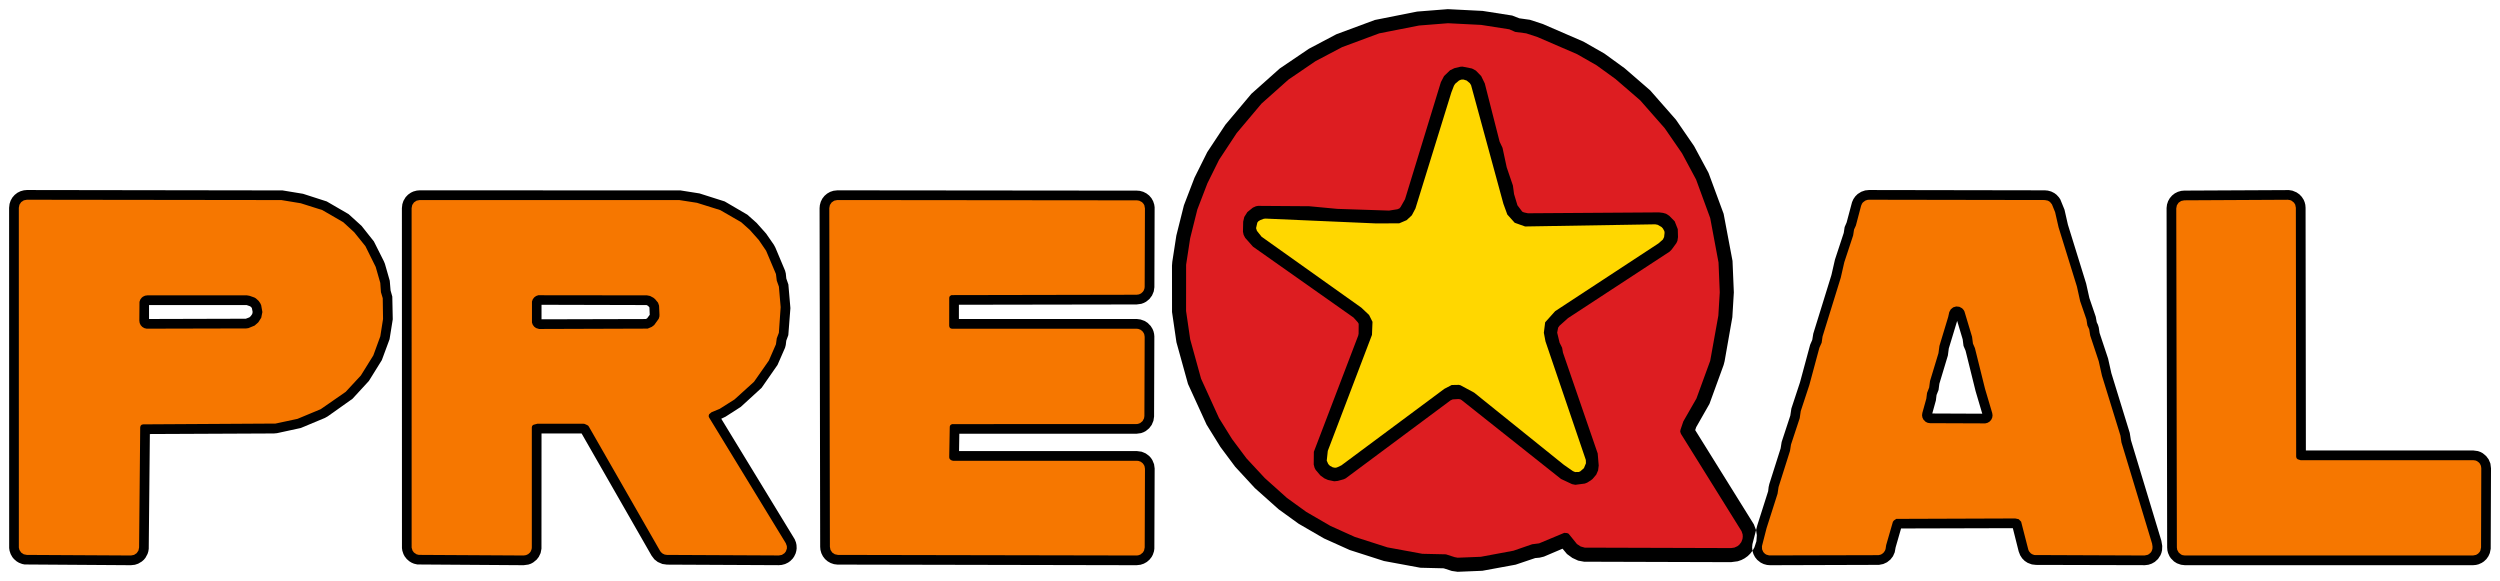
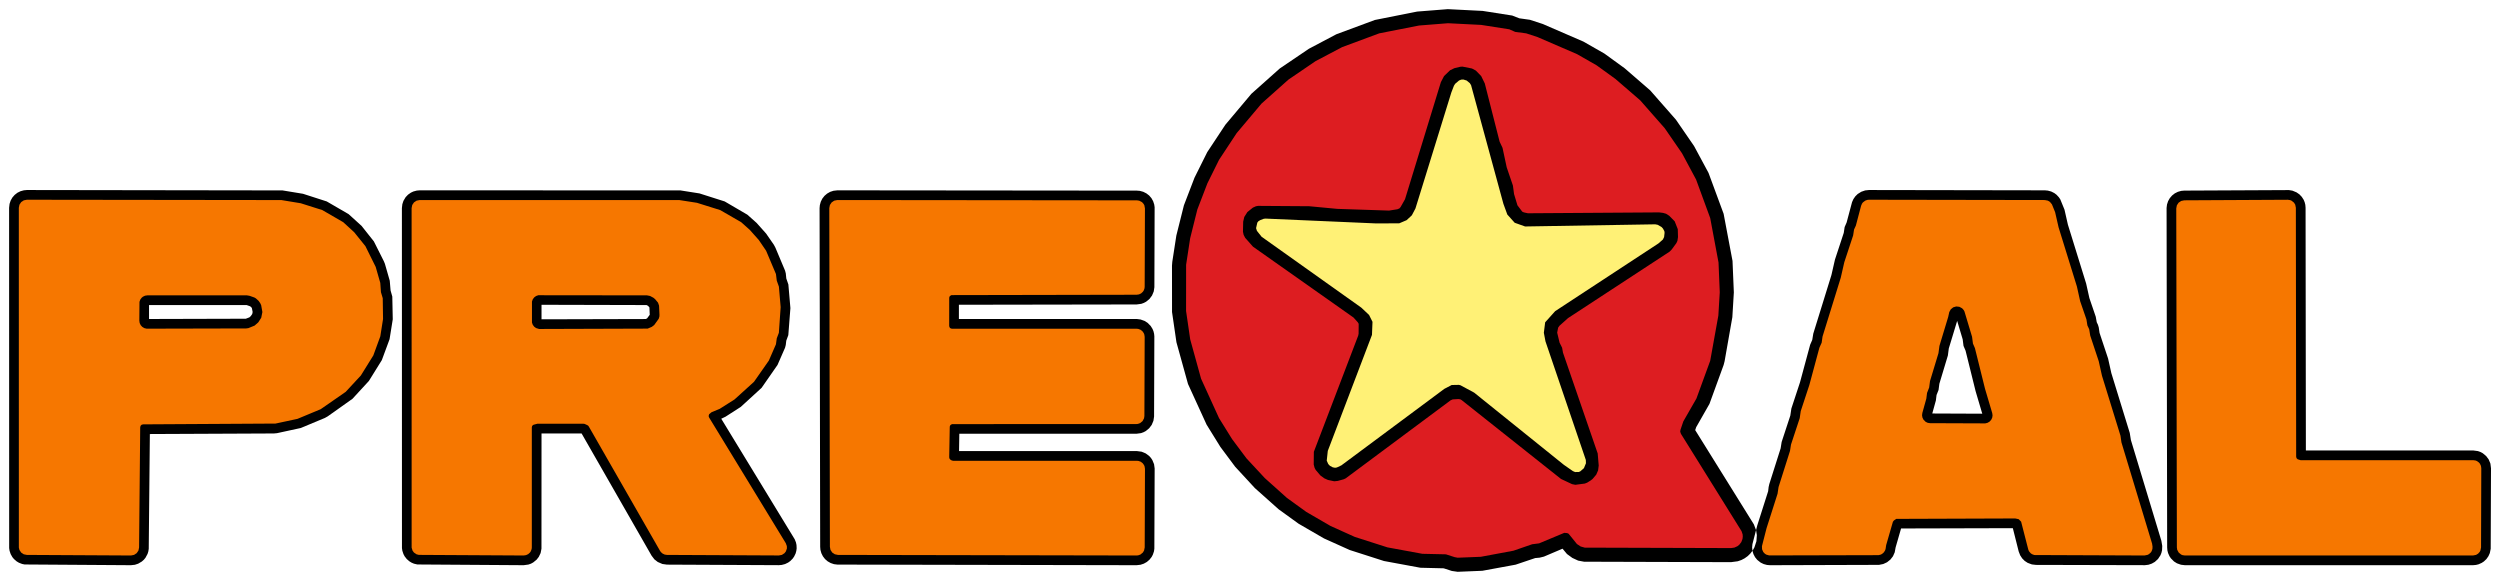
<svg xmlns="http://www.w3.org/2000/svg" viewBox="-6 -580 8236 1914">
  <path fill="#000000" fill-rule="evenodd" d="M 24.2,1225.7 L 25.5,1234.5 L 29.1,1245.3 L 34.7,1255.3 L 40.0,1261.7 L 48.6,1269.2 L 56.2,1273.8 L 66.8,1277.9 L 75.0,1279.6 L 425.3,1282.0 L 438.3,1280.6 L 449.2,1277.0 L 461.2,1269.9 L 467.9,1264.0 L 473.2,1257.6 L 480.1,1244.8 L 482.6,1236.9 L 484.0,1228.1 L 487.7,849.9 L 896.4,848.0 L 906.7,847.0 L 984.9,830.0 L 1064.3,796.9 L 1073.7,791.6 L 1155.2,733.8 L 1209.2,675.1 L 1251.9,606.4 L 1277.4,537.5 L 1287.9,471.9 L 1286.4,397.0 L 1280.7,376.8 L 1278.0,344.8 L 1262.0,289.0 L 1258.5,280.5 L 1225.7,215.3 L 1185.1,164.1 L 1142.4,125.4 L 1070.4,83.6 L 992.2,58.4 L 924.8,47.3 L 82.6,46.0 L 72.7,46.9 L 61.7,49.9 L 51.4,55.0 L 42.3,62.1 L 34.8,70.7 L 29.1,80.7 L 25.5,91.6 L 24.0,104.6 L 24.2,1225.7 M 485.0,425.0 L 806.6,425.0 L 818.2,429.1 L 822.3,432.7 L 823.8,435.1 L 826.3,447.8 L 825.0,454.4 L 820.3,461.2 L 815.8,465.4 L 803.9,470.0 L 485.0,470.9 L 485.0,425.0 M 1318.2,1225.7 L 1319.5,1234.5 L 1323.1,1245.3 L 1327.0,1252.7 L 1334.0,1261.7 L 1342.6,1269.2 L 1350.2,1273.8 L 1357.8,1277.0 L 1369.0,1279.6 L 1719.1,1282.0 L 1734.7,1279.9 L 1743.1,1277.0 L 1750.5,1273.0 L 1761.8,1263.8 L 1768.9,1254.7 L 1775.0,1242.0 L 1777.8,1227.6 L 1778.0,848.0 L 1910.0,848.0 L 2140.6,1250.6 L 2149.8,1262.7 L 2160.9,1271.4 L 2176.2,1278.0 L 2191.2,1280.1 L 2559.7,1281.9 L 2569.4,1281.1 L 2580.4,1278.2 L 2590.5,1273.3 L 2597.6,1268.2 L 2605.5,1260.2 L 2610.2,1253.4 L 2615.1,1243.3 L 2617.4,1234.8 L 2618.5,1226.7 L 2618.0,1215.4 L 2616.2,1206.9 L 2612.0,1196.4 L 2370.1,799.5 L 2384.1,792.8 L 2434.4,760.5 L 2503.0,697.7 L 2555.5,622.2 L 2580.3,565.5 L 2582.6,556.6 L 2584.3,542.3 L 2591.0,524.1 L 2597.9,435.0 L 2591.2,357.1 L 2584.4,337.5 L 2582.7,320.7 L 2580.4,311.8 L 2548.5,235.9 L 2543.1,225.9 L 2517.8,189.4 L 2486.7,154.5 L 2456.0,127.2 L 2381.4,83.6 L 2298.4,57.2 L 2235.7,47.3 L 1376.6,47.0 L 1366.7,47.9 L 1355.6,50.9 L 1347.6,54.7 L 1338.2,61.3 L 1330.3,69.6 L 1323.1,81.7 L 1319.5,92.6 L 1318.0,105.6 L 1318.2,1225.7 M 1778.0,424.1 L 2124.0,425.0 L 2128.9,427.6 L 2133.5,432.7 L 2134.5,457.0 L 2125.8,468.8 L 2121.4,471.0 L 1778.0,471.9 L 1778.0,424.1 M 2696.0,1221.6 L 2696.8,1231.4 L 2699.9,1242.5 L 2705.0,1252.7 L 2712.0,1261.8 L 2720.7,1269.3 L 2730.6,1274.9 L 2741.5,1278.6 L 2752.8,1280.0 L 3738.4,1282.0 L 3751.4,1280.5 L 3762.2,1276.9 L 3772.2,1271.3 L 3780.9,1263.8 L 3788.0,1254.8 L 3791.9,1247.4 L 3795.6,1236.6 L 3796.9,1227.8 L 3797.9,963.2 L 3795.9,949.2 L 3790.3,935.7 L 3785.7,928.7 L 3779.8,922.1 L 3768.4,913.7 L 3754.9,908.1 L 3739.4,906.0 L 3153.5,906.0 L 3154.4,849.0 L 3737.5,849.0 L 3753.0,846.9 L 3761.3,843.9 L 3768.7,840.0 L 3779.9,830.8 L 3788.3,819.5 L 3793.9,806.1 L 3796.0,792.2 L 3796.9,528.2 L 3796.1,519.9 L 3794.0,511.2 L 3790.8,503.5 L 3784.7,493.7 L 3774.4,483.4 L 3764.6,477.2 L 3751.4,472.5 L 3740.0,471.0 L 3153.0,471.0 L 3153.0,424.0 L 3738.6,423.0 L 3754.0,420.9 L 3762.3,417.9 L 3769.7,414.0 L 3780.9,404.8 L 3789.3,393.5 L 3794.9,380.1 L 3797.0,366.2 L 3797.8,102.6 L 3796.5,93.8 L 3792.9,82.8 L 3787.3,72.8 L 3779.8,64.1 L 3770.7,57.1 L 3760.4,51.9 L 3749.3,48.8 L 3739.4,48.0 L 2752.6,47.0 L 2739.7,48.5 L 2728.8,52.1 L 2718.8,57.8 L 2710.1,65.3 L 2703.0,74.4 L 2697.9,84.7 L 2694.9,95.8 L 2694.0,105.7 L 2696.0,1221.6 M 3856.015,282.343 L 3855.0,295.099 L 3855.145,447.884 L 3869.641,547.469 L 3907.764,685.034 L 3969.081,819.119 L 4014.453,892.322 L 4063.158,957.698 L 4128.099,1028.002 L 4206.231,1097.726 L 4272.041,1145.272 L 4355.826,1193.833 L 4440.481,1231.956 L 4553.403,1268.196 L 4673.282,1290.374 L 4750.109,1292.258 L 4776.927,1300.956 L 4796.061,1303.71 L 4877.527,1300.376 L 4987.114,1280.227 L 5051.62,1258.484 L 5066.116,1257.179 L 5080.322,1253.7 L 5141.638,1227.608 L 5156.279,1245.147 L 5173.964,1258.049 L 5193.098,1266.891 L 5212.522,1270.515 L 5696.679,1271.965 L 5718.857,1269.065 L 5730.889,1264.862 L 5741.47,1259.353 L 5751.762,1251.96 L 5760.315,1243.553 L 5767.997,1233.551 L 5773.796,1223.114 L 5780.319,1203.255 L 5781.768,1183.106 L 5779.304,1166.871 L 5771.911,1147.446 L 5578.684,836.949 L 5581.873,827.381 L 5625.65,750.554 L 5672.326,622.412 L 5675.515,610.091 L 5701.027,464.989 L 5705.956,383.378 L 5701.607,279.589 L 5672.326,124.34 L 5622.606,-10.325 L 5574.915,-98.894 L 5515.048,-185.868 L 5430.248,-282.409 L 5346.173,-355.178 L 5279.203,-403.738 L 5210.348,-443.022 L 5075.973,-501.149 L 5034.225,-514.775 L 4999.146,-519.704 L 4975.808,-528.836 L 4878.396,-544.057 L 4763.735,-549.855 L 4662.7,-541.882 L 4523.397,-514.196 L 4396.414,-467.085 L 4306.106,-419.394 L 4210.145,-354.453 L 4116.647,-271.103 L 4030.833,-169.053 L 3971.111,-78.745 L 3929.218,5.33 L 3894.283,96.363 L 3869.351,195.949 L 3856.015,282.343 M 5767.178,1212.7 L 5766.178,1223.9 L 5767.378,1235.1 L 5770.678,1245.8 L 5775.978,1255.8 L 5783.078,1264.5 L 5794.278,1273.4 L 5804.378,1278.3 L 5815.278,1281.2 L 5824.878,1282.0 L 6184.178,1280.9 L 6198.178,1278.1 L 6210.678,1272.3 L 6221.778,1263.4 L 6230.178,1252.6 L 6235.978,1239.5 L 6238.878,1223.5 L 6256.878,1161.0 L 6625.078,1160.0 L 6644.378,1236.8 L 6649.278,1249.4 L 6655.778,1259.4 L 6664.078,1267.8 L 6673.978,1274.3 L 6687.678,1279.4 L 6701.078,1281.0 L 7060.378,1281.9 L 7071.878,1280.5 L 7082.778,1276.8 L 7092.878,1271.1 L 7103.378,1261.5 L 7111.478,1249.2 L 7114.578,1241.4 L 7116.678,1232.7 L 7117.278,1218.5 L 7114.378,1201.4 L 7013.978,869.5 L 7010.278,846.2 L 6949.578,649.1 L 6938.878,601.2 L 6910.778,516.7 L 6908.178,498.8 L 6905.578,490.1 L 6901.478,481.5 L 6898.278,463.5 L 6877.278,402.0 L 6866.678,354.4 L 6806.478,160.0 L 6795.278,110.7 L 6781.478,76.9 L 6776.778,69.9 L 6768.978,61.5 L 6761.778,56.1 L 6751.478,50.9 L 6740.378,47.9 L 6730.478,47.0 L 6150.978,46.0 L 6138.578,47.3 L 6125.878,51.7 L 6113.978,59.1 L 6106.178,66.8 L 6099.878,75.9 L 6095.378,85.9 L 6077.478,153.1 L 6070.978,168.0 L 6068.078,187.1 L 6039.078,275.2 L 6027.478,326.0 L 5967.678,519.1 L 5964.278,539.8 L 5957.378,555.7 L 5923.878,679.6 L 5895.478,765.9 L 5891.978,789.2 L 5863.478,876.0 L 5860.078,897.2 L 5822.778,1014.8 L 5820.578,1024.5 L 5818.978,1038.3 L 5782.978,1151.4 L 5767.178,1212.7 M 6359.678,782.2 L 6371.578,739.3 L 6373.778,721.3 L 6380.378,704.7 L 6383.078,684.1 L 6411.078,591.2 L 6414.078,568.1 L 6441.678,477.1 L 6459.878,538.0 L 6462.578,559.4 L 6469.378,575.4 L 6502.478,708.9 L 6524.378,782.9 L 6359.678,782.2 M 7189.778,47.9 L 7179.878,48.8 L 7168.878,51.9 L 7158.678,57.0 L 7149.678,64.1 L 7142.178,72.8 L 7136.578,82.7 L 7132.978,93.6 L 7131.578,105.0 L 7133.478,1223.5 L 7134.278,1233.4 L 7136.478,1242.0 L 7141.178,1252.5 L 7145.778,1259.4 L 7156.078,1269.7 L 7165.778,1275.8 L 7179.078,1280.5 L 7191.978,1282.0 L 8140.978,1282.0 L 8150.878,1281.1 L 8159.478,1279.0 L 8169.878,1274.3 L 8176.878,1269.7 L 8185.178,1261.9 L 8191.778,1252.5 L 8196.478,1242.1 L 8199.378,1227.8 L 8200.378,962.8 L 8198.378,947.2 L 8192.778,933.7 L 8184.378,922.4 L 8173.178,913.1 L 8165.778,909.1 L 8157.378,906.1 L 8141.878,904.0 L 7590.478,904.0 L 7589.478,104.6 L 7588.678,94.7 L 7586.478,86.1 L 7583.278,78.3 L 7577.078,68.6 L 7569.178,60.3 L 7559.678,53.7 L 7546.178,48.1 L 7534.778,46.2 L 7189.778,47.9" />
  <path fill="#F67700" fill-rule="evenodd" d="M 56.1,1224.1 L 58.0,1231.7 L 63.7,1240.3 L 72.3,1246.1 L 82.4,1248.1 L 425.5,1250.0 L 435.7,1248.0 L 444.3,1242.3 L 450.1,1233.8 L 452.2,1223.6 L 455.9,827.8 L 457.1,822.8 L 460.8,819.1 L 465.8,818.0 L 901.7,815.4 L 974.0,799.9 L 1050.4,768.1 L 1132.9,710.9 L 1182.9,656.9 L 1223.9,590.9 L 1246.9,528.0 L 1255.9,471.0 L 1254.9,402.4 L 1249.0,382.6 L 1246.8,352.0 L 1231.7,299.3 L 1197.9,231.1 L 1160.9,185.1 L 1124.9,152.1 L 1055.9,112.1 L 984.8,89.6 L 921.0,79.1 L 82.6,78.0 L 72.4,80.0 L 63.8,85.8 L 58.0,94.4 L 56.0,104.6 L 56.1,1224.1 M 807.5,393.0 L 816.2,394.5 L 832.3,400.2 L 837.0,403.0 L 846.1,411.3 L 851.3,418.8 L 854.4,425.5 L 858.4,448.0 L 854.6,466.8 L 844.9,481.9 L 832.8,492.6 L 812.3,501.0 L 805.0,502.0 L 477.0,502.8 L 469.4,500.9 L 462.7,496.9 L 457.5,491.2 L 454.1,484.1 L 453.0,476.4 L 453.5,414.4 L 456.1,407.0 L 460.8,400.8 L 464.8,397.5 L 471.9,394.1 L 479.6,393.0 L 807.5,393.0 M 1350.1,1224.2 L 1353.1,1234.0 L 1357.7,1240.3 L 1366.3,1246.1 L 1373.8,1248.0 L 1719.3,1250.0 L 1727.0,1248.8 L 1734.1,1245.5 L 1739.9,1240.3 L 1742.8,1236.0 L 1745.5,1228.6 L 1746.0,1223.4 L 1746.0,828.5 L 1746.7,824.3 L 1748.7,821.3 L 1751.7,819.3 L 1764.1,816.0 L 1916.2,816.0 L 1919.9,816.5 L 1928.7,820.5 L 1931.7,822.4 L 1933.8,825.2 L 2168.4,1234.7 L 2171.3,1238.8 L 2177.0,1243.8 L 2183.8,1247.0 L 2191.3,1248.1 L 2559.9,1249.9 L 2569.9,1248.0 L 2578.5,1242.4 L 2583.1,1236.4 L 2586.4,1226.7 L 2586.2,1219.1 L 2582.7,1209.5 L 2330.1,795.5 L 2328.5,790.7 L 2330.1,784.8 L 2337.7,778.3 L 2365.0,766.9 L 2413.9,735.9 L 2477.9,677.9 L 2526.9,607.9 L 2550.3,554.2 L 2553.0,534.5 L 2559.9,516.4 L 2565.8,431.9 L 2560.0,364.3 L 2553.0,344.6 L 2550.3,322.8 L 2517.9,246.1 L 2493.8,210.7 L 2464.0,177.2 L 2435.9,152.1 L 2366.9,112.2 L 2290.0,88.1 L 2232.0,79.1 L 1376.6,79.0 L 1366.4,81.0 L 1357.8,86.8 L 1352.0,95.4 L 1350.0,105.6 L 1350.1,1224.2 M 2125.4,393.0 L 2135.5,395.0 L 2146.8,401.0 L 2152.2,405.6 L 2161.8,417.1 L 2165.2,426.9 L 2166.6,457.6 L 2166.3,462.8 L 2164.1,470.1 L 2149.2,490.8 L 2141.3,496.8 L 2127.6,502.6 L 1770.0,503.8 L 1760.1,500.8 L 1753.8,496.2 L 1749.1,489.9 L 1746.5,482.6 L 1746.5,413.4 L 1749.1,406.1 L 1753.8,399.8 L 1760.1,395.2 L 1767.4,392.6 L 2125.4,393.0 M 2728.0,1221.5 L 2730.0,1231.7 L 2735.7,1240.3 L 2744.3,1246.0 L 2754.5,1248.1 L 3738.5,1250.0 L 3743.6,1249.5 L 3751.0,1246.9 L 3759.0,1240.3 L 3763.0,1233.7 L 3765.1,1223.5 L 3766.0,964.7 L 3764.8,956.9 L 3762.9,952.1 L 3758.2,945.8 L 3752.0,941.1 L 3744.6,938.5 L 3739.4,938.0 L 3134.2,938.0 L 3129.5,937.0 L 3124.2,933.7 L 3121.7,930.1 L 3121.1,926.0 L 3122.9,825.2 L 3125.0,820.3 L 3130.3,817.2 L 3737.5,817.0 L 3742.7,816.5 L 3750.0,813.9 L 3758.0,807.3 L 3762.9,798.2 L 3764.1,790.5 L 3765.0,529.7 L 3763.8,521.9 L 3761.8,517.1 L 3757.2,510.8 L 3750.9,506.1 L 3743.6,503.5 L 3738.4,503.0 L 3130.9,503.0 L 3126.8,502.3 L 3123.7,500.3 L 3121.7,497.2 L 3121.0,493.1 L 3121.1,400.4 L 3123.1,395.4 L 3128.5,392.2 L 3738.5,391.0 L 3746.2,389.9 L 3753.2,386.6 L 3759.0,381.3 L 3761.9,377.0 L 3764.5,369.7 L 3765.0,364.6 L 3765.9,106.6 L 3764.0,96.4 L 3761.5,91.8 L 3756.3,86.0 L 3747.1,81.1 L 3739.4,80.0 L 2752.6,79.0 L 2742.4,81.0 L 2733.8,86.8 L 2728.0,95.4 L 2726.0,105.6 L 2728.0,1221.5 M 5798.578,1219.2 L 5798.878,1229.4 L 5802.978,1238.7 L 5808.278,1244.2 L 5812.578,1247.0 L 5822.278,1249.8 L 6182.578,1248.9 L 6189.978,1247.1 L 6194.478,1244.7 L 6200.178,1239.7 L 6204.278,1233.2 L 6205.878,1228.4 L 6207.778,1215.8 L 6229.978,1139.0 L 6233.278,1134.7 L 6241.078,1129.4 L 6632.878,1128.0 L 6644.278,1130.4 L 6652.378,1138.6 L 6676.278,1231.6 L 6678.578,1236.4 L 6683.778,1242.5 L 6688.178,1245.6 L 6695.778,1248.5 L 7058.878,1250.0 L 7069.078,1247.9 L 7073.678,1245.4 L 7079.578,1240.1 L 7082.378,1235.8 L 7084.978,1228.3 L 7085.278,1220.5 L 7083.778,1210.7 L 6982.878,877.4 L 6979.778,855.6 L 6918.778,657.9 L 6907.978,609.6 L 6879.978,525.4 L 6876.678,504.8 L 6870.678,491.9 L 6867.578,472.3 L 6846.878,412.3 L 6836.178,363.9 L 6775.778,168.9 L 6764.378,119.0 L 6753.878,93.2 L 6747.278,85.1 L 6740.578,81.0 L 6730.378,79.0 L 6150.978,78.0 L 6145.978,78.5 L 6138.978,80.9 L 6131.078,86.9 L 6128.078,91.0 L 6125.178,97.9 L 6107.978,163.1 L 6101.978,176.2 L 6098.978,195.6 L 6069.878,283.8 L 6058.178,334.9 L 5998.178,528.6 L 5995.278,549.0 L 5987.778,565.6 L 5954.678,688.4 L 5926.378,774.3 L 5922.978,797.6 L 5894.278,884.5 L 5890.978,905.4 L 5853.278,1024.5 L 5849.978,1046.5 L 5813.678,1160.3 L 5798.578,1219.2 M 6340.078,733.3 L 6342.478,714.4 L 6349.478,696.5 L 6352.178,675.6 L 6380.078,583.5 L 6383.278,559.5 L 6412.178,464.0 L 6415.678,448.1 L 6420.678,439.0 L 6428.678,432.5 L 6438.578,429.6 L 6448.878,430.7 L 6457.978,435.6 L 6463.178,441.4 L 6465.678,446.0 L 6490.778,529.6 L 6493.678,551.9 L 6500.178,566.9 L 6533.378,700.5 L 6557.178,780.8 L 6558.278,788.5 L 6557.078,796.2 L 6553.678,803.2 L 6548.478,808.9 L 6541.778,812.9 L 6534.178,814.8 L 6352.478,814.1 L 6344.878,813.0 L 6337.878,809.7 L 6330.678,802.5 L 6327.278,795.6 L 6325.978,788.1 L 6326.978,780.4 L 6340.078,733.3 M 7189.878,79.9 L 7179.778,82.0 L 7171.178,87.7 L 7165.478,96.3 L 7163.478,106.5 L 7165.478,1223.5 L 7166.578,1231.2 L 7171.478,1240.3 L 7179.478,1246.9 L 7184.278,1248.9 L 7191.978,1250.0 L 8140.978,1250.0 L 8151.178,1248.0 L 8157.778,1244.0 L 8163.078,1238.2 L 8165.478,1233.7 L 8167.578,1223.5 L 8168.378,962.6 L 8167.278,954.9 L 8163.978,947.8 L 8160.678,943.8 L 8154.378,939.1 L 8149.578,937.1 L 8141.878,936.0 L 7572.978,936.0 L 7563.378,933.0 L 7559.578,929.2 L 7558.478,924.2 L 7557.478,104.6 L 7555.478,94.4 L 7551.378,87.7 L 7543.378,81.2 L 7538.578,79.2 L 7530.778,78.1 L 7189.878,79.9" />
  <path fill="#DD1D21" fill-rule="evenodd" d="M 3901.531,292.2 L 3901.386,444.55 L 3915.012,538.047 L 3950.817,667.639 L 4009.959,797.375 L 4052.721,866.23 L 4100.267,929.866 L 4160.714,994.952 L 4233.483,1060.182 L 4297.409,1106.424 L 4377.135,1152.665 L 4457.151,1188.759 L 4564.854,1223.259 L 4679.805,1244.423 L 4757.357,1246.162 L 4786.204,1255.439 L 4796.351,1257.324 L 4872.453,1254.28 L 4979.866,1234.276 L 5041.618,1212.967 L 5064.376,1210.068 L 5147.292,1175.423 L 5156.569,1176.148 L 5161.642,1178.322 L 5189.039,1212.242 L 5201.361,1220.36 L 5214.842,1224.129 L 5696.824,1225.578 L 5707.84,1223.984 L 5717.987,1219.345 L 5723.786,1214.706 L 5730.599,1205.864 L 5734.512,1195.427 L 5735.382,1188.034 L 5734.947,1180.642 L 5731.468,1170.06 L 5531.718,849.27 L 5529.253,842.167 L 5530.123,836.079 L 5539.545,808.247 L 5582.742,732.869 L 5628.114,608.496 L 5654.931,459.625 L 5659.57,382.943 L 5655.511,284.807 L 5628.114,138.401 L 5581.583,11.418 L 5535.342,-74.831 L 5478.373,-157.456 L 5397.632,-249.359 L 5315.877,-319.953 L 5253.98,-364.745 L 5189.619,-401.564 L 5059.448,-457.807 L 5021.904,-470.129 L 4985.665,-474.912 L 4966.24,-483.465 L 4873.468,-497.96 L 4764.315,-503.469 L 4668.934,-495.931 L 4537.747,-470.129 L 4415.549,-424.757 L 4327.85,-378.516 L 4238.701,-317.779 L 4149.987,-238.777 L 4068.087,-141.511 L 4009.959,-53.377 L 3971.69,23.885 L 3938.495,110.279 L 3914.867,204.936 L 3901.531,292.2 M 4089.54,150.142 L 4093.164,134.777 L 4103.311,118.687 L 4121.431,104.046 L 4131.433,99.552 L 4138.681,98.248 L 4306.976,99.407 L 4399.603,108.105 L 4570.073,113.758 L 4597.47,109.409 L 4604.138,106.655 L 4608.052,102.162 L 4622.692,76.359 L 4740.832,-309.371 L 4751.269,-329.375 L 4771.128,-348.51 L 4785.189,-355.323 L 4805.048,-360.106 L 4812.006,-360.541 L 4843.317,-354.308 L 4856.218,-347.35 L 4873.613,-329.375 L 4885.499,-305.023 L 4934.35,-113.245 L 4943.917,-92.951 L 4957.688,-28.735 L 4978.127,31.278 L 4981.896,59.399 L 4993.057,96.363 L 5008.858,117.237 L 5014.221,119.701 L 5027.557,122.6 L 5459.529,119.701 L 5472.575,121.296 L 5482.722,124.195 L 5493.159,130.863 L 5511.134,149.128 L 5521.281,174.93 L 5522.005,201.167 L 5520.121,213.344 L 5516.787,220.736 L 5501.422,241.755 L 5494.319,249.003 L 5159.613,468.033 L 5131.491,493.256 L 5127.143,499.344 L 5123.954,515.869 L 5131.926,549.064 L 5140.189,565.444 L 5143.088,581.824 L 5257.459,913.921 L 5260.793,953.639 L 5258.764,969.729 L 5252.675,983.645 L 5240.499,997.996 L 5234.556,1002.634 L 5222.524,1010.172 L 5214.842,1013.071 L 5183.821,1017.13 L 5172.949,1014.956 L 5136.565,997.851 L 4809.252,738.088 L 4804.758,735.479 L 4798.38,734.609 L 4779.681,735.769 L 4772.868,738.813 L 4427.58,995.676 L 4420.912,998.866 L 4400.908,1004.374 L 4389.456,1005.534 L 4368.873,1001.185 L 4356.841,995.821 L 4343.94,986.399 L 4328.43,968.135 L 4324.806,961.322 L 4321.906,950.305 L 4322.341,908.412 L 4468.458,525.726 L 4469.763,519.348 L 4470.053,486.732 L 4467.153,481.804 L 4453.093,466.149 L 4121.866,232.623 L 4096.208,203.631 L 4091.135,194.064 L 4088.816,183.482 L 4089.54,150.142" />
-   <path fill="#FFD700" fill-rule="evenodd" d="M 4145.929,145.069 L 4139.551,148.983 L 4136.072,153.476 L 4132.013,171.596 L 4134.767,180.438 L 4150.132,199.863 L 4478.75,433.533 L 4504.262,457.596 L 4515.569,480.209 L 4513.83,523.262 L 4368.293,905.368 L 4364.814,937.549 L 4369.742,948.71 L 4375.396,954.654 L 4384.673,959.582 L 4392.356,961.032 L 4398.299,960.017 L 4413.084,953.059 L 4752.284,700.979 L 4776.492,688.368 L 4800.12,687.933 L 4805.483,689.237 L 4850.42,713.445 L 5145.987,951.32 L 5175.703,972.048 L 5182.951,975.093 L 5195.417,974.948 L 5200.491,972.483 L 5212.087,962.336 L 5218.755,946.101 L 5218.321,935.229 L 5085.395,544.57 L 5080.032,516.304 L 5084.38,481.804 L 5117.43,444.985 L 5457.645,221.896 L 5472.285,208.995 L 5476.199,200.877 L 5477.794,187.106 L 5477.069,181.453 L 5472.285,172.756 L 5467.502,167.682 L 5455.47,160.724 L 5447.063,158.985 L 5018.28,166.088 L 4984.07,153.911 L 4959.717,126.804 L 4946.816,91.435 L 4840.273,-299.514 L 4836.069,-306.182 L 4825.632,-314.735 L 4814.905,-318.069 L 4807.657,-317.634 L 4800.554,-314.735 L 4787.943,-304.008 L 4783.884,-297.63 L 4775.332,-275.451 L 4657.047,106.8 L 4645.161,129.268 L 4627.911,145.359 L 4603.413,155.796 L 4525.136,155.941 L 4163.324,140.14 L 4157.525,140.72 L 4145.929,145.069" />
+   <path fill="#FFF176" fill-rule="evenodd" d="M 4145.929,145.069 L 4139.551,148.983 L 4136.072,153.476 L 4132.013,171.596 L 4134.767,180.438 L 4150.132,199.863 L 4478.75,433.533 L 4504.262,457.596 L 4515.569,480.209 L 4513.83,523.262 L 4368.293,905.368 L 4364.814,937.549 L 4369.742,948.71 L 4375.396,954.654 L 4384.673,959.582 L 4392.356,961.032 L 4398.299,960.017 L 4413.084,953.059 L 4752.284,700.979 L 4776.492,688.368 L 4800.12,687.933 L 4805.483,689.237 L 4850.42,713.445 L 5145.987,951.32 L 5175.703,972.048 L 5182.951,975.093 L 5195.417,974.948 L 5200.491,972.483 L 5212.087,962.336 L 5218.755,946.101 L 5218.321,935.229 L 5085.395,544.57 L 5080.032,516.304 L 5084.38,481.804 L 5117.43,444.985 L 5457.645,221.896 L 5472.285,208.995 L 5476.199,200.877 L 5477.794,187.106 L 5477.069,181.453 L 5472.285,172.756 L 5467.502,167.682 L 5455.47,160.724 L 5447.063,158.985 L 5018.28,166.088 L 4984.07,153.911 L 4959.717,126.804 L 4946.816,91.435 L 4840.273,-299.514 L 4836.069,-306.182 L 4825.632,-314.735 L 4814.905,-318.069 L 4807.657,-317.634 L 4800.554,-314.735 L 4787.943,-304.008 L 4783.884,-297.63 L 4775.332,-275.451 L 4657.047,106.8 L 4645.161,129.268 L 4627.911,145.359 L 4603.413,155.796 L 4525.136,155.941 L 4163.324,140.14 L 4157.525,140.72 L 4145.929,145.069" />
</svg>
